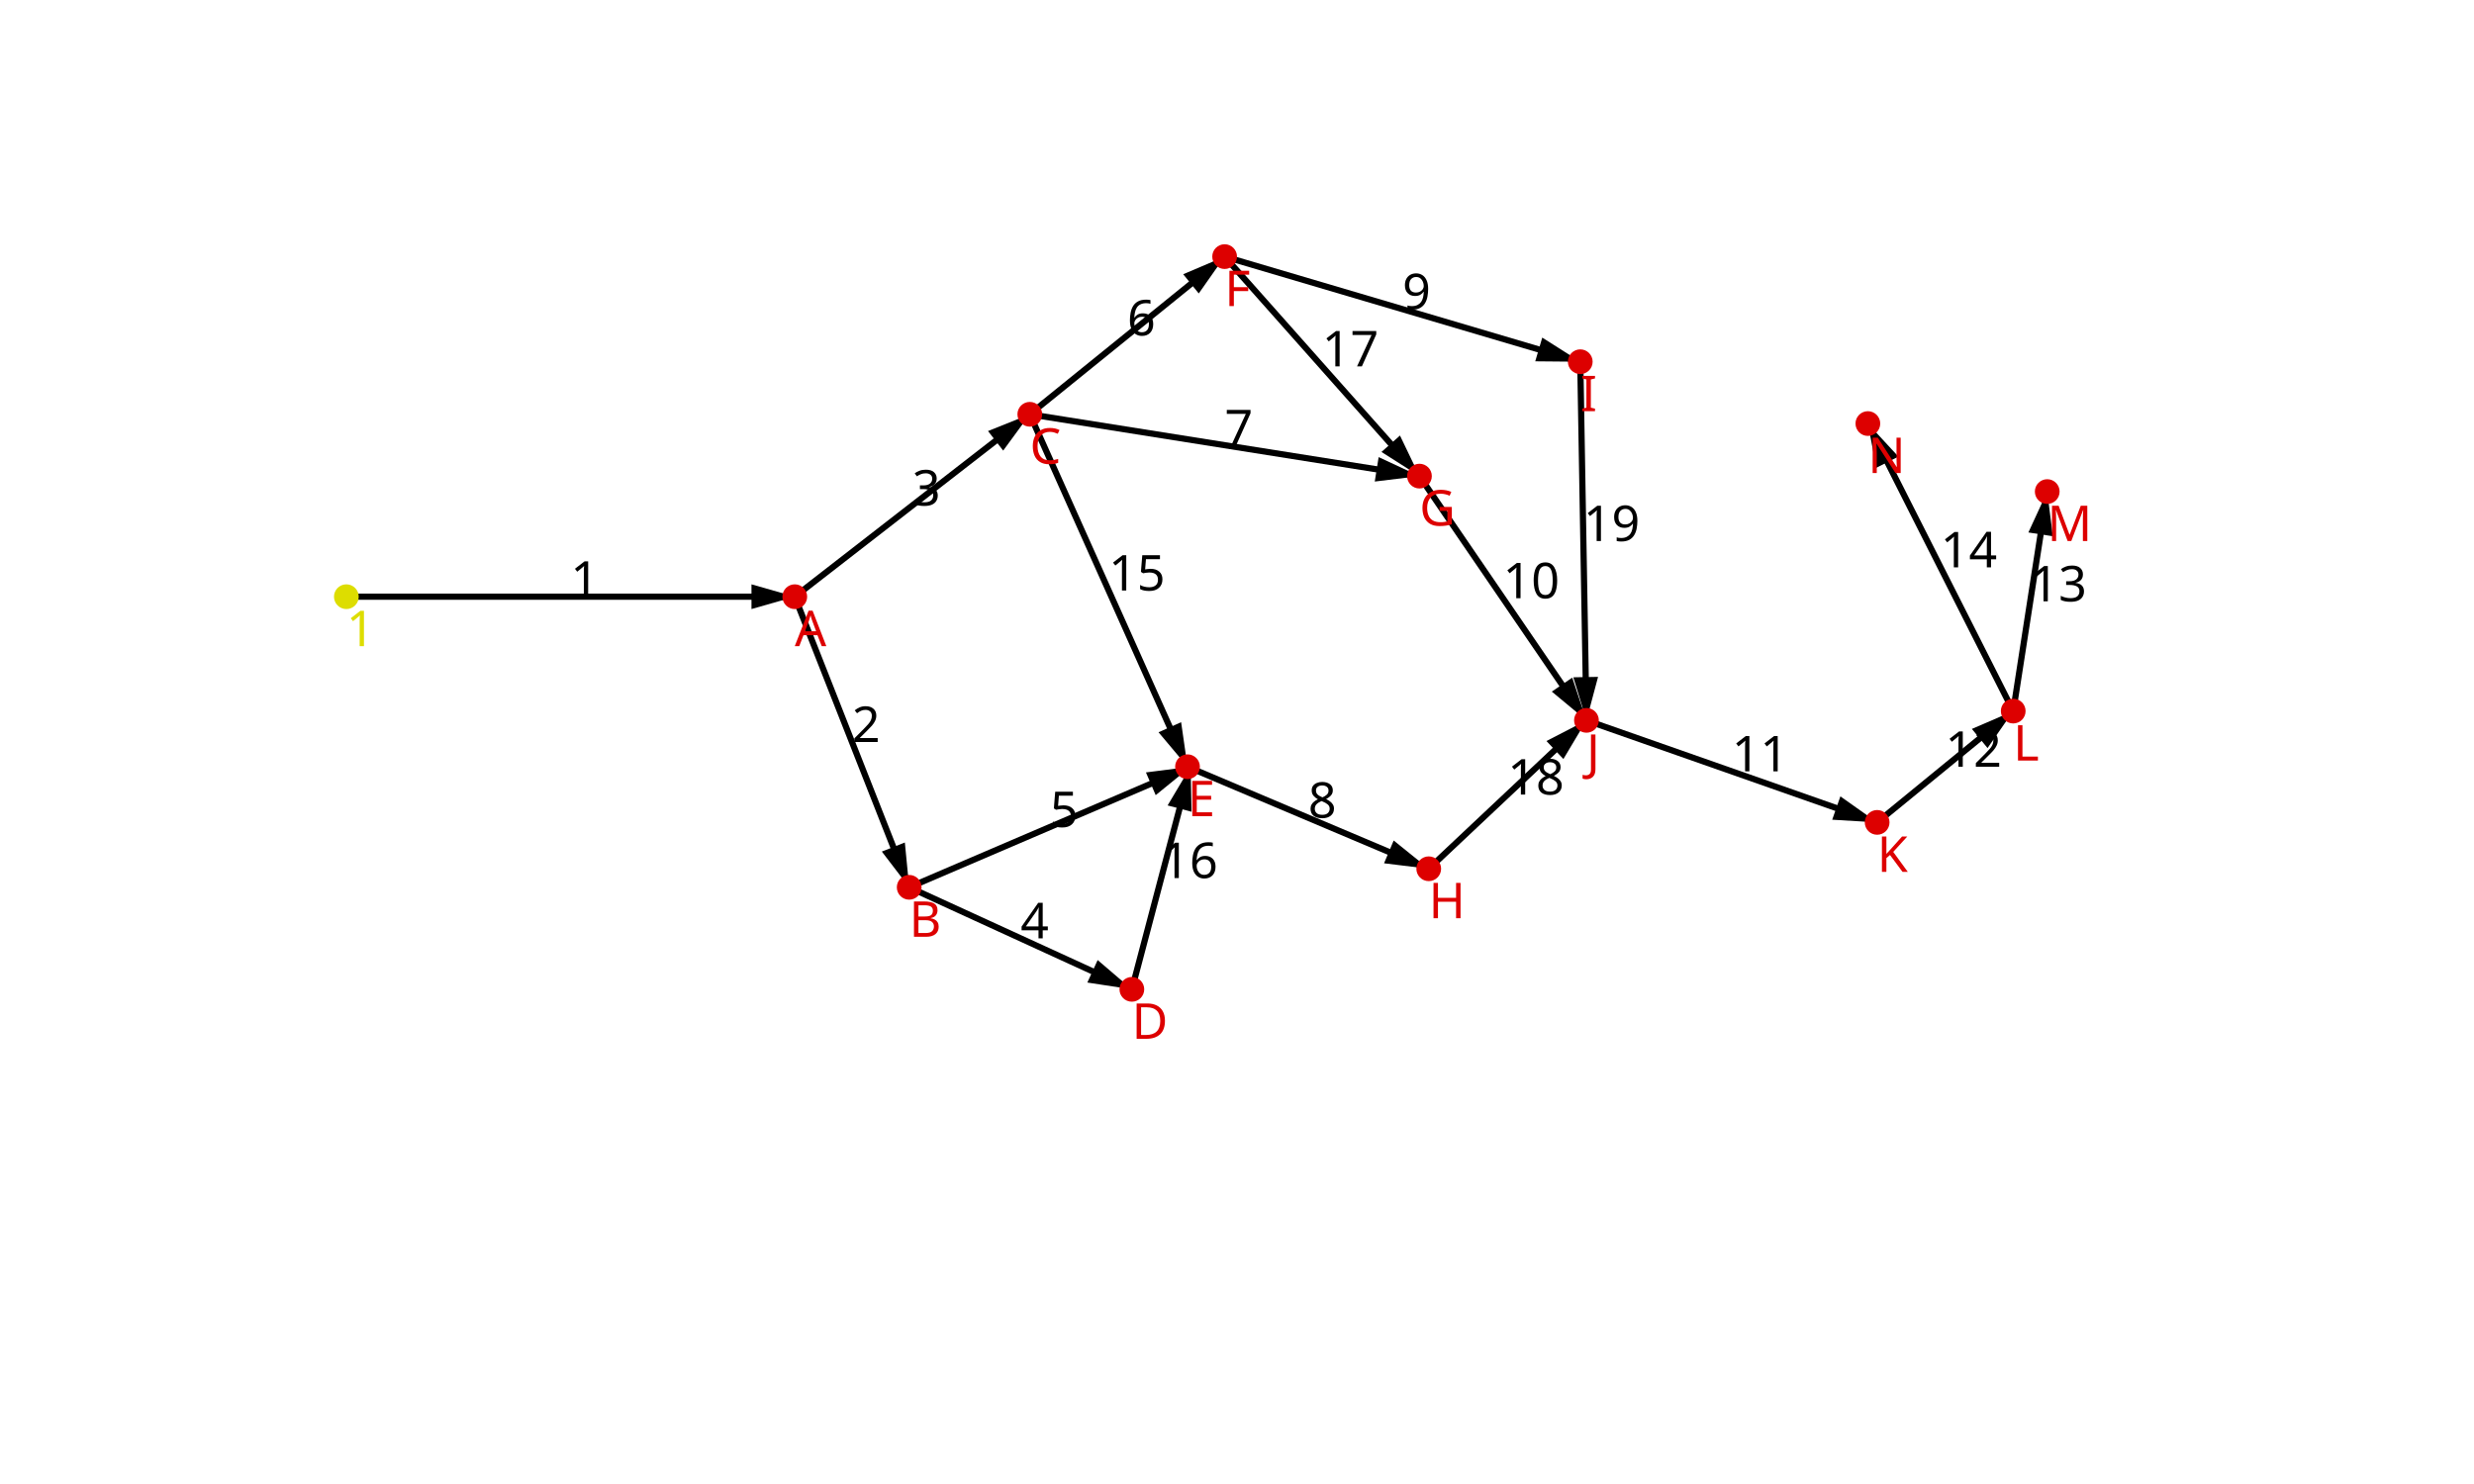
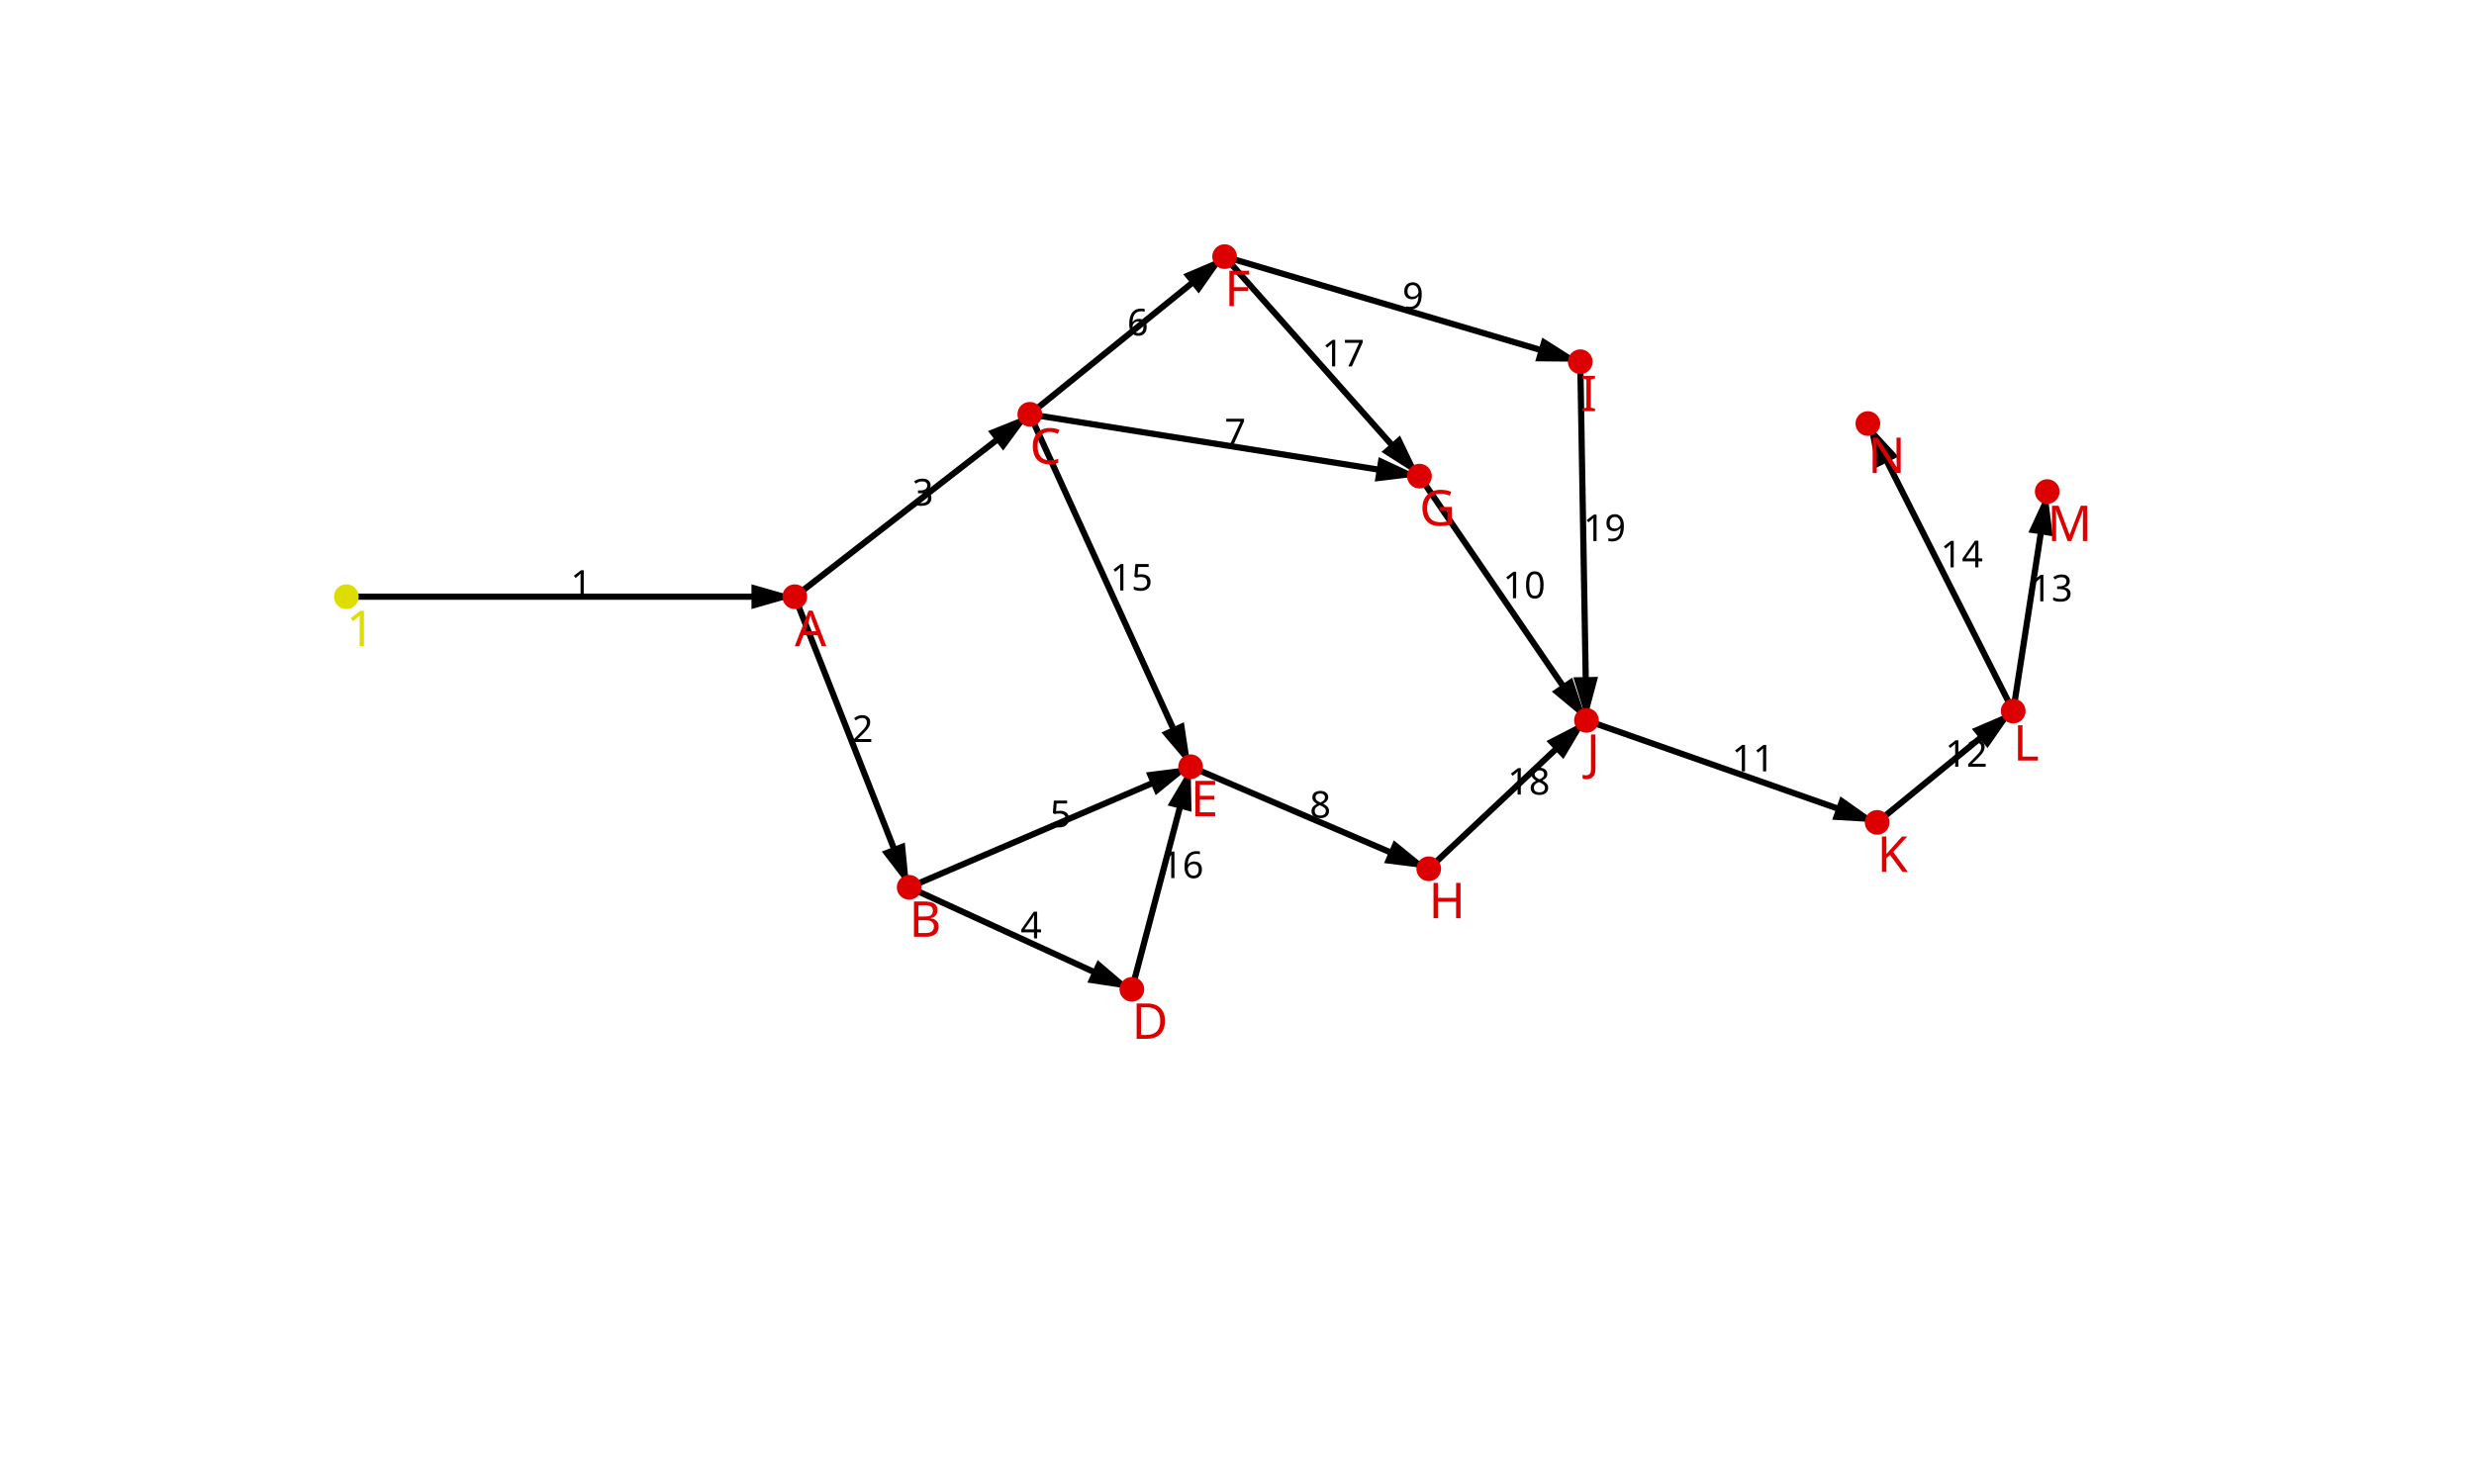
<svg xmlns="http://www.w3.org/2000/svg" version="1.1" width="800" height="480">
  <defs>
    <marker id="arrow" refX="7" refY="2" markerWidth="6" markerHeight="9" orient="auto" markerUnits="strokeWidth">
      <path d="M0,0 L0,4 L7,2 z" fill="#000" />
    </marker>
  </defs>
  <line x1="112" y1="193" x2="257" y2="193" stroke="black" stroke-width="2" marker-end="url(#arrow)" />
-   <text x="184.5" y="193" font-family="sans-serif" font-size="16">1</text>
+   <text x="184.5" y="193" font-family="sans-serif" font-size="12">1</text>
  <line x1="257" y1="193" x2="294" y2="287" stroke="black" stroke-width="2" marker-end="url(#arrow)" />
-   <text x="275.5" y="240" font-family="sans-serif" font-size="16">2</text>
+   <text x="275.5" y="240" font-family="sans-serif" font-size="12">2</text>
  <line x1="257" y1="193" x2="333" y2="134" stroke="black" stroke-width="2" marker-end="url(#arrow)" />
-   <text x="295" y="163.5" font-family="sans-serif" font-size="16">3</text>
+   <text x="295" y="163.5" font-family="sans-serif" font-size="12">3</text>
  <line x1="294" y1="287" x2="366" y2="320" stroke="black" stroke-width="2" marker-end="url(#arrow)" />
-   <text x="330" y="303.5" font-family="sans-serif" font-size="16">4</text>
+   <text x="330" y="303.5" font-family="sans-serif" font-size="12">4</text>
  <line x1="294" y1="287" x2="385" y2="248" stroke="black" stroke-width="2" marker-end="url(#arrow)" />
-   <text x="339.5" y="267.5" font-family="sans-serif" font-size="16">5</text>
+   <text x="339.5" y="267.5" font-family="sans-serif" font-size="12">5</text>
  <line x1="333" y1="134" x2="396" y2="83" stroke="black" stroke-width="2" marker-end="url(#arrow)" />
-   <text x="364.5" y="108.5" font-family="sans-serif" font-size="16">6</text>
+   <text x="364.5" y="108.5" font-family="sans-serif" font-size="12">6</text>
  <line x1="333" y1="134" x2="459" y2="154" stroke="black" stroke-width="2" marker-end="url(#arrow)" />
-   <text x="396" y="144" font-family="sans-serif" font-size="16">7</text>
-   <line x1="384" y1="248" x2="462" y2="281" stroke="black" stroke-width="2" marker-end="url(#arrow)" />
-   <text x="423" y="264.5" font-family="sans-serif" font-size="16">8</text>
+   <text x="396" y="144" font-family="sans-serif" font-size="12">7</text>
+   <line x1="385" y1="248" x2="462" y2="281" stroke="black" stroke-width="2" marker-end="url(#arrow)" />
+   <text x="423.5" y="264.5" font-family="sans-serif" font-size="12">8</text>
  <line x1="396" y1="83" x2="511" y2="117" stroke="black" stroke-width="2" marker-end="url(#arrow)" />
-   <text x="453.5" y="100" font-family="sans-serif" font-size="16">9</text>
+   <text x="453.5" y="100" font-family="sans-serif" font-size="12">9</text>
  <line x1="459" y1="154" x2="513" y2="233" stroke="black" stroke-width="2" marker-end="url(#arrow)" />
-   <text x="486" y="193.5" font-family="sans-serif" font-size="16">10</text>
+   <text x="486" y="193.5" font-family="sans-serif" font-size="12">10</text>
  <line x1="513" y1="233" x2="607" y2="266" stroke="black" stroke-width="2" marker-end="url(#arrow)" />
-   <text x="560" y="249.5" font-family="sans-serif" font-size="16">11</text>
+   <text x="560" y="249.5" font-family="sans-serif" font-size="12">11</text>
  <line x1="607" y1="266" x2="651" y2="230" stroke="black" stroke-width="2" marker-end="url(#arrow)" />
-   <text x="629" y="248" font-family="sans-serif" font-size="16">12</text>
+   <text x="629" y="248" font-family="sans-serif" font-size="12">12</text>
  <line x1="651" y1="230" x2="662" y2="159" stroke="black" stroke-width="2" marker-end="url(#arrow)" />
-   <text x="656.5" y="194.5" font-family="sans-serif" font-size="16">13</text>
+   <text x="656.5" y="194.5" font-family="sans-serif" font-size="12">13</text>
  <line x1="651" y1="230" x2="604" y2="137" stroke="black" stroke-width="2" marker-end="url(#arrow)" />
-   <text x="627.5" y="183.5" font-family="sans-serif" font-size="16">14</text>
-   <line x1="333" y1="134" x2="384" y2="248" stroke="black" stroke-width="2" marker-end="url(#arrow)" />
-   <text x="358.5" y="191" font-family="sans-serif" font-size="16">15</text>
+   <text x="627.5" y="183.5" font-family="sans-serif" font-size="12">14</text>
+   <line x1="333" y1="134" x2="385" y2="248" stroke="black" stroke-width="2" marker-end="url(#arrow)" />
+   <text x="359" y="191" font-family="sans-serif" font-size="12">15</text>
  <line x1="366" y1="320" x2="385" y2="248" stroke="black" stroke-width="2" marker-end="url(#arrow)" />
-   <text x="375.5" y="284" font-family="sans-serif" font-size="16">16</text>
+   <text x="375.5" y="284" font-family="sans-serif" font-size="12">16</text>
  <line x1="396" y1="83" x2="459" y2="154" stroke="black" stroke-width="2" marker-end="url(#arrow)" />
-   <text x="427.5" y="118.5" font-family="sans-serif" font-size="16">17</text>
+   <text x="427.5" y="118.5" font-family="sans-serif" font-size="12">17</text>
  <line x1="462" y1="281" x2="513" y2="233" stroke="black" stroke-width="2" marker-end="url(#arrow)" />
-   <text x="487.5" y="257" font-family="sans-serif" font-size="16">18</text>
+   <text x="487.5" y="257" font-family="sans-serif" font-size="12">18</text>
  <line x1="511" y1="117" x2="513" y2="233" stroke="black" stroke-width="2" marker-end="url(#arrow)" />
-   <text x="512" y="175" font-family="sans-serif" font-size="16">19</text>
+   <text x="512" y="175" font-family="sans-serif" font-size="12">19</text>
  <circle cx="112" cy="193" r="4" style="fill:#dd0;" />
  <text x="112" y="209" style="fill:#dd0" font-family="sans-serif" font-size="16">1</text>
  <circle cx="257" cy="193" r="4" style="fill:#d00;" />
  <text x="257" y="209" style="fill:#d00" font-family="sans-serif" font-size="16">A</text>
  <circle cx="294" cy="287" r="4" style="fill:#d00;" />
  <text x="294" y="303" style="fill:#d00" font-family="sans-serif" font-size="16">B</text>
  <circle cx="333" cy="134" r="4" style="fill:#d00;" />
  <text x="333" y="150" style="fill:#d00" font-family="sans-serif" font-size="16">C</text>
  <circle cx="366" cy="320" r="4" style="fill:#d00;" />
  <text x="366" y="336" style="fill:#d00" font-family="sans-serif" font-size="16">D</text>
-   <circle cx="384" cy="248" r="4" style="fill:#d00;" />
-   <text x="384" y="264" style="fill:#d00" font-family="sans-serif" font-size="16">E</text>
+   <circle cx="385" cy="248" r="4" style="fill:#d00;" />
+   <text x="385" y="264" style="fill:#d00" font-family="sans-serif" font-size="16">E</text>
  <circle cx="396" cy="83" r="4" style="fill:#d00;" />
  <text x="396" y="99" style="fill:#d00" font-family="sans-serif" font-size="16">F</text>
  <circle cx="459" cy="154" r="4" style="fill:#d00;" />
  <text x="459" y="170" style="fill:#d00" font-family="sans-serif" font-size="16">G</text>
  <circle cx="462" cy="281" r="4" style="fill:#d00;" />
  <text x="462" y="297" style="fill:#d00" font-family="sans-serif" font-size="16">H</text>
  <circle cx="511" cy="117" r="4" style="fill:#d00;" />
  <text x="511" y="133" style="fill:#d00" font-family="sans-serif" font-size="16">I</text>
  <circle cx="513" cy="233" r="4" style="fill:#d00;" />
  <text x="513" y="249" style="fill:#d00" font-family="sans-serif" font-size="16">J</text>
  <circle cx="607" cy="266" r="4" style="fill:#d00;" />
  <text x="607" y="282" style="fill:#d00" font-family="sans-serif" font-size="16">K</text>
  <circle cx="651" cy="230" r="4" style="fill:#d00;" />
  <text x="651" y="246" style="fill:#d00" font-family="sans-serif" font-size="16">L</text>
  <circle cx="662" cy="159" r="4" style="fill:#d00;" />
  <text x="662" y="175" style="fill:#d00" font-family="sans-serif" font-size="16">M</text>
  <circle cx="604" cy="137" r="4" style="fill:#d00;" />
  <text x="604" y="153" style="fill:#d00" font-family="sans-serif" font-size="16">N</text>
</svg>
